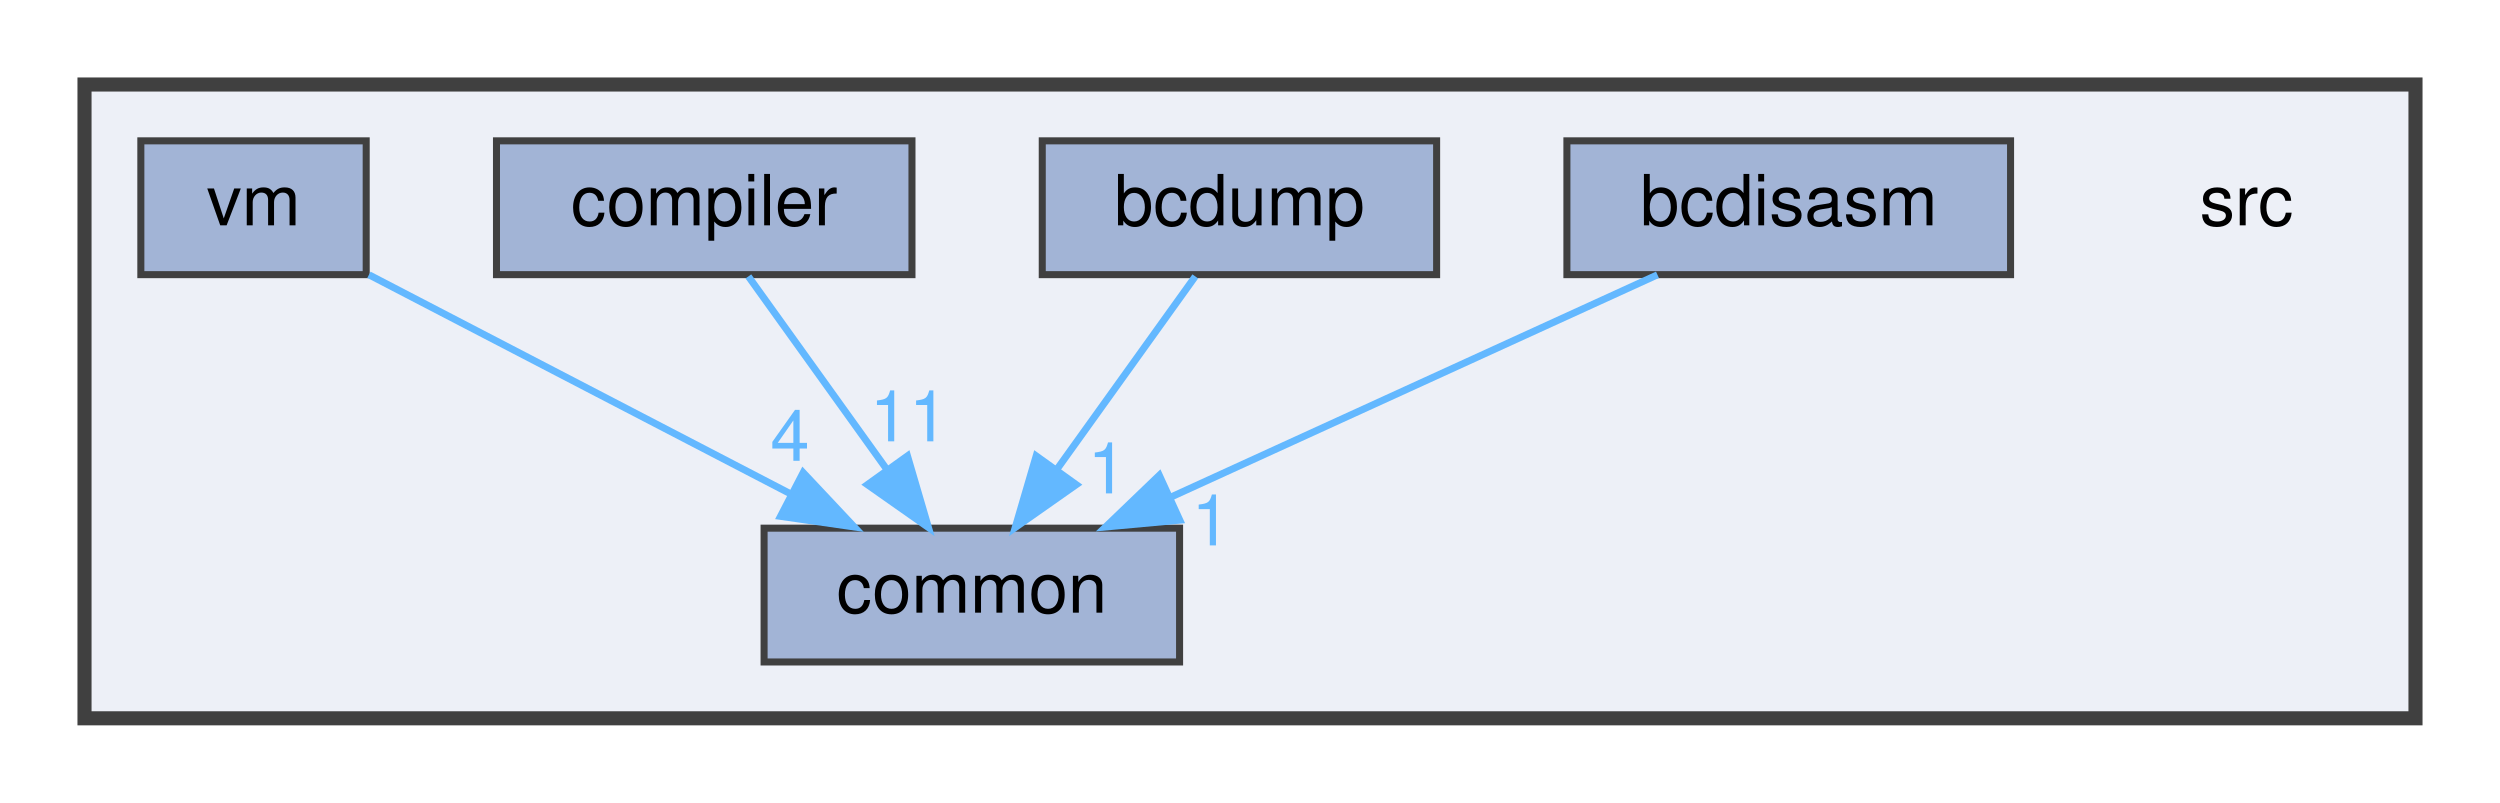
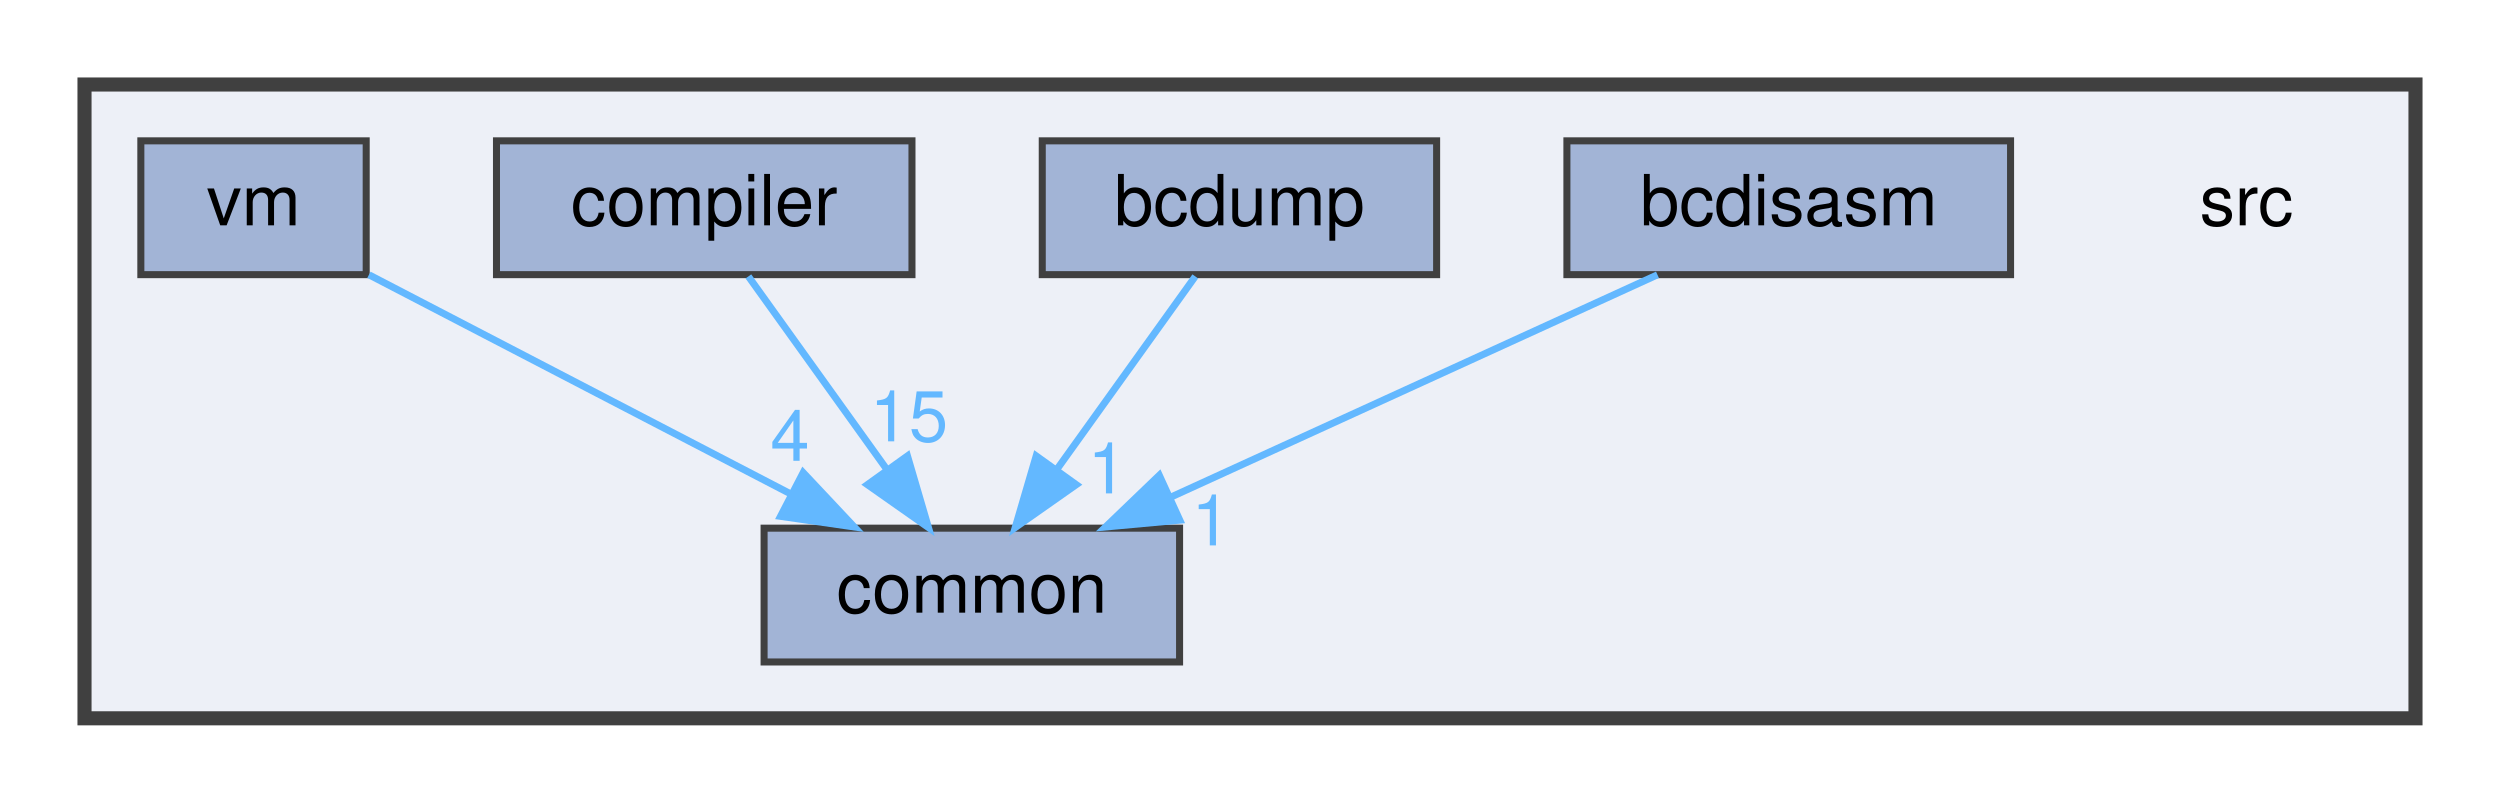
<svg xmlns="http://www.w3.org/2000/svg" xmlns:xlink="http://www.w3.org/1999/xlink" width="355pt" height="114pt" viewBox="0.00 0.00 355.00 114.00">
  <g id="graph0" class="graph" transform="scale(1 1) rotate(0) translate(4 110)">
    <g id="clust1" class="cluster">
      <g id="a_clust1">
        <a xlink:href="dir_68267d1309a1af8e8297ef4c3efbcdba.html" target="_top">
          <polygon fill="#edf0f7" stroke="#404040" stroke-width="2" points="8,-8 8,-98 339,-98 339,-8 8,-8" />
        </a>
      </g>
    </g>
    <g id="node1" class="node">
      <text text-anchor="middle" x="315" y="-78" font-family="Helvetica,sans-Serif" font-size="10.00">src</text>
    </g>
    <g id="node2" class="node">
      <g id="a_node2">
        <a xlink:href="dir_58a66d32176edc9a3384cdfb0858ee5f.html" target="_top" xlink:title="bcdisasm">
          <polygon fill="#a2b4d6" stroke="#404040" points="281.5,-90 218.5,-90 218.5,-71 281.5,-71 281.5,-90" />
          <text text-anchor="middle" x="250" y="-78" font-family="Helvetica,sans-Serif" font-size="10.00">bcdisasm</text>
        </a>
      </g>
    </g>
    <g id="node4" class="node">
      <g id="a_node4">
        <a xlink:href="dir_fdedb0aba14d44ce9d99bc100e026e6a.html" target="_top" xlink:title="common">
          <polygon fill="#a2b4d6" stroke="#404040" points="163.5,-35 104.5,-35 104.5,-16 163.5,-16 163.5,-35" />
          <text text-anchor="middle" x="134" y="-23" font-family="Helvetica,sans-Serif" font-size="10.00">common</text>
        </a>
      </g>
    </g>
    <g id="edge1" class="edge">
      <g id="a_edge1">
        <a xlink:href="dir_000000_000002.html" target="_top">
          <path fill="none" stroke="#63b8ff" d="M231.36,-70.98C212.7,-62.46 183.75,-49.23 162.26,-39.41" />
          <polygon fill="#63b8ff" stroke="#63b8ff" points="163.53,-36.14 152.98,-35.17 160.62,-42.51 163.53,-36.14" />
        </a>
      </g>
      <g id="a_edge1-headlabel">
        <a xlink:href="dir_000000_000002.html" target="_top" xlink:title="1">
          <text text-anchor="middle" x="167.98" y="-32.55" font-family="Helvetica,sans-Serif" font-size="10.00" fill="#63b8ff">1</text>
        </a>
      </g>
    </g>
    <g id="node3" class="node">
      <g id="a_node3">
        <a xlink:href="dir_f091bfff56edb1f6ee32709cb661b413.html" target="_top" xlink:title="bcdump">
          <polygon fill="#a2b4d6" stroke="#404040" points="200,-90 144,-90 144,-71 200,-71 200,-90" />
          <text text-anchor="middle" x="172" y="-78" font-family="Helvetica,sans-Serif" font-size="10.00">bcdump</text>
        </a>
      </g>
    </g>
    <g id="edge2" class="edge">
      <g id="a_edge2">
        <a xlink:href="dir_000001_000002.html" target="_top">
          <path fill="none" stroke="#63b8ff" d="M165.73,-70.75C160.41,-63.34 152.64,-52.5 146.12,-43.41" />
          <polygon fill="#63b8ff" stroke="#63b8ff" points="148.83,-41.18 140.16,-35.09 143.14,-45.26 148.83,-41.18" />
        </a>
      </g>
      <g id="a_edge2-headlabel">
        <a xlink:href="dir_000001_000002.html" target="_top" xlink:title="1">
          <text text-anchor="middle" x="153.23" y="-39.94" font-family="Helvetica,sans-Serif" font-size="10.00" fill="#63b8ff">1</text>
        </a>
      </g>
    </g>
    <g id="node5" class="node">
      <g id="a_node5">
        <a xlink:href="dir_f13bc85843fa14191e0ad4a3a157cf60.html" target="_top" xlink:title="compiler">
          <polygon fill="#a2b4d6" stroke="#404040" points="125.5,-90 66.5,-90 66.5,-71 125.5,-71 125.5,-90" />
          <text text-anchor="middle" x="96" y="-78" font-family="Helvetica,sans-Serif" font-size="10.00">compiler</text>
        </a>
      </g>
    </g>
    <g id="edge3" class="edge">
      <g id="a_edge3">
        <a xlink:href="dir_000003_000002.html" target="_top">
          <path fill="none" stroke="#63b8ff" d="M102.27,-70.75C107.59,-63.34 115.36,-52.5 121.88,-43.41" />
          <polygon fill="#63b8ff" stroke="#63b8ff" points="124.86,-45.26 127.84,-35.09 119.17,-41.18 124.86,-45.26" />
        </a>
      </g>
      <g id="a_edge3-headlabel">
-         <a xlink:href="dir_000003_000002.html" target="_top" xlink:title="11">
-           <text text-anchor="middle" x="125.07" y="-47.33" font-family="Helvetica,sans-Serif" font-size="10.00" fill="#63b8ff">11</text>
+         <a xlink:href="dir_000003_000002.html" target="_top" xlink:title="15">
+           <text text-anchor="middle" x="125.07" y="-47.33" font-family="Helvetica,sans-Serif" font-size="10.00" fill="#63b8ff">15</text>
        </a>
      </g>
    </g>
    <g id="node6" class="node">
      <g id="a_node6">
        <a xlink:href="dir_f56a3a135a8a10a38ba6cf6e5eb74c45.html" target="_top" xlink:title="vm">
          <polygon fill="#a2b4d6" stroke="#404040" points="48,-90 16,-90 16,-71 48,-71 48,-90" />
          <text text-anchor="middle" x="32" y="-78" font-family="Helvetica,sans-Serif" font-size="10.00">vm</text>
        </a>
      </g>
    </g>
    <g id="edge4" class="edge">
      <g id="a_edge4">
        <a xlink:href="dir_000005_000002.html" target="_top">
          <path fill="none" stroke="#63b8ff" d="M48.39,-70.98C64.57,-62.57 89.57,-49.59 108.38,-39.81" />
          <polygon fill="#63b8ff" stroke="#63b8ff" points="110.05,-42.89 117.31,-35.17 106.83,-36.68 110.05,-42.89" />
        </a>
      </g>
      <g id="a_edge4-headlabel">
        <a xlink:href="dir_000005_000002.html" target="_top" xlink:title="4">
          <text text-anchor="middle" x="108.17" y="-44.56" font-family="Helvetica,sans-Serif" font-size="10.00" fill="#63b8ff">4</text>
        </a>
      </g>
    </g>
  </g>
</svg>
